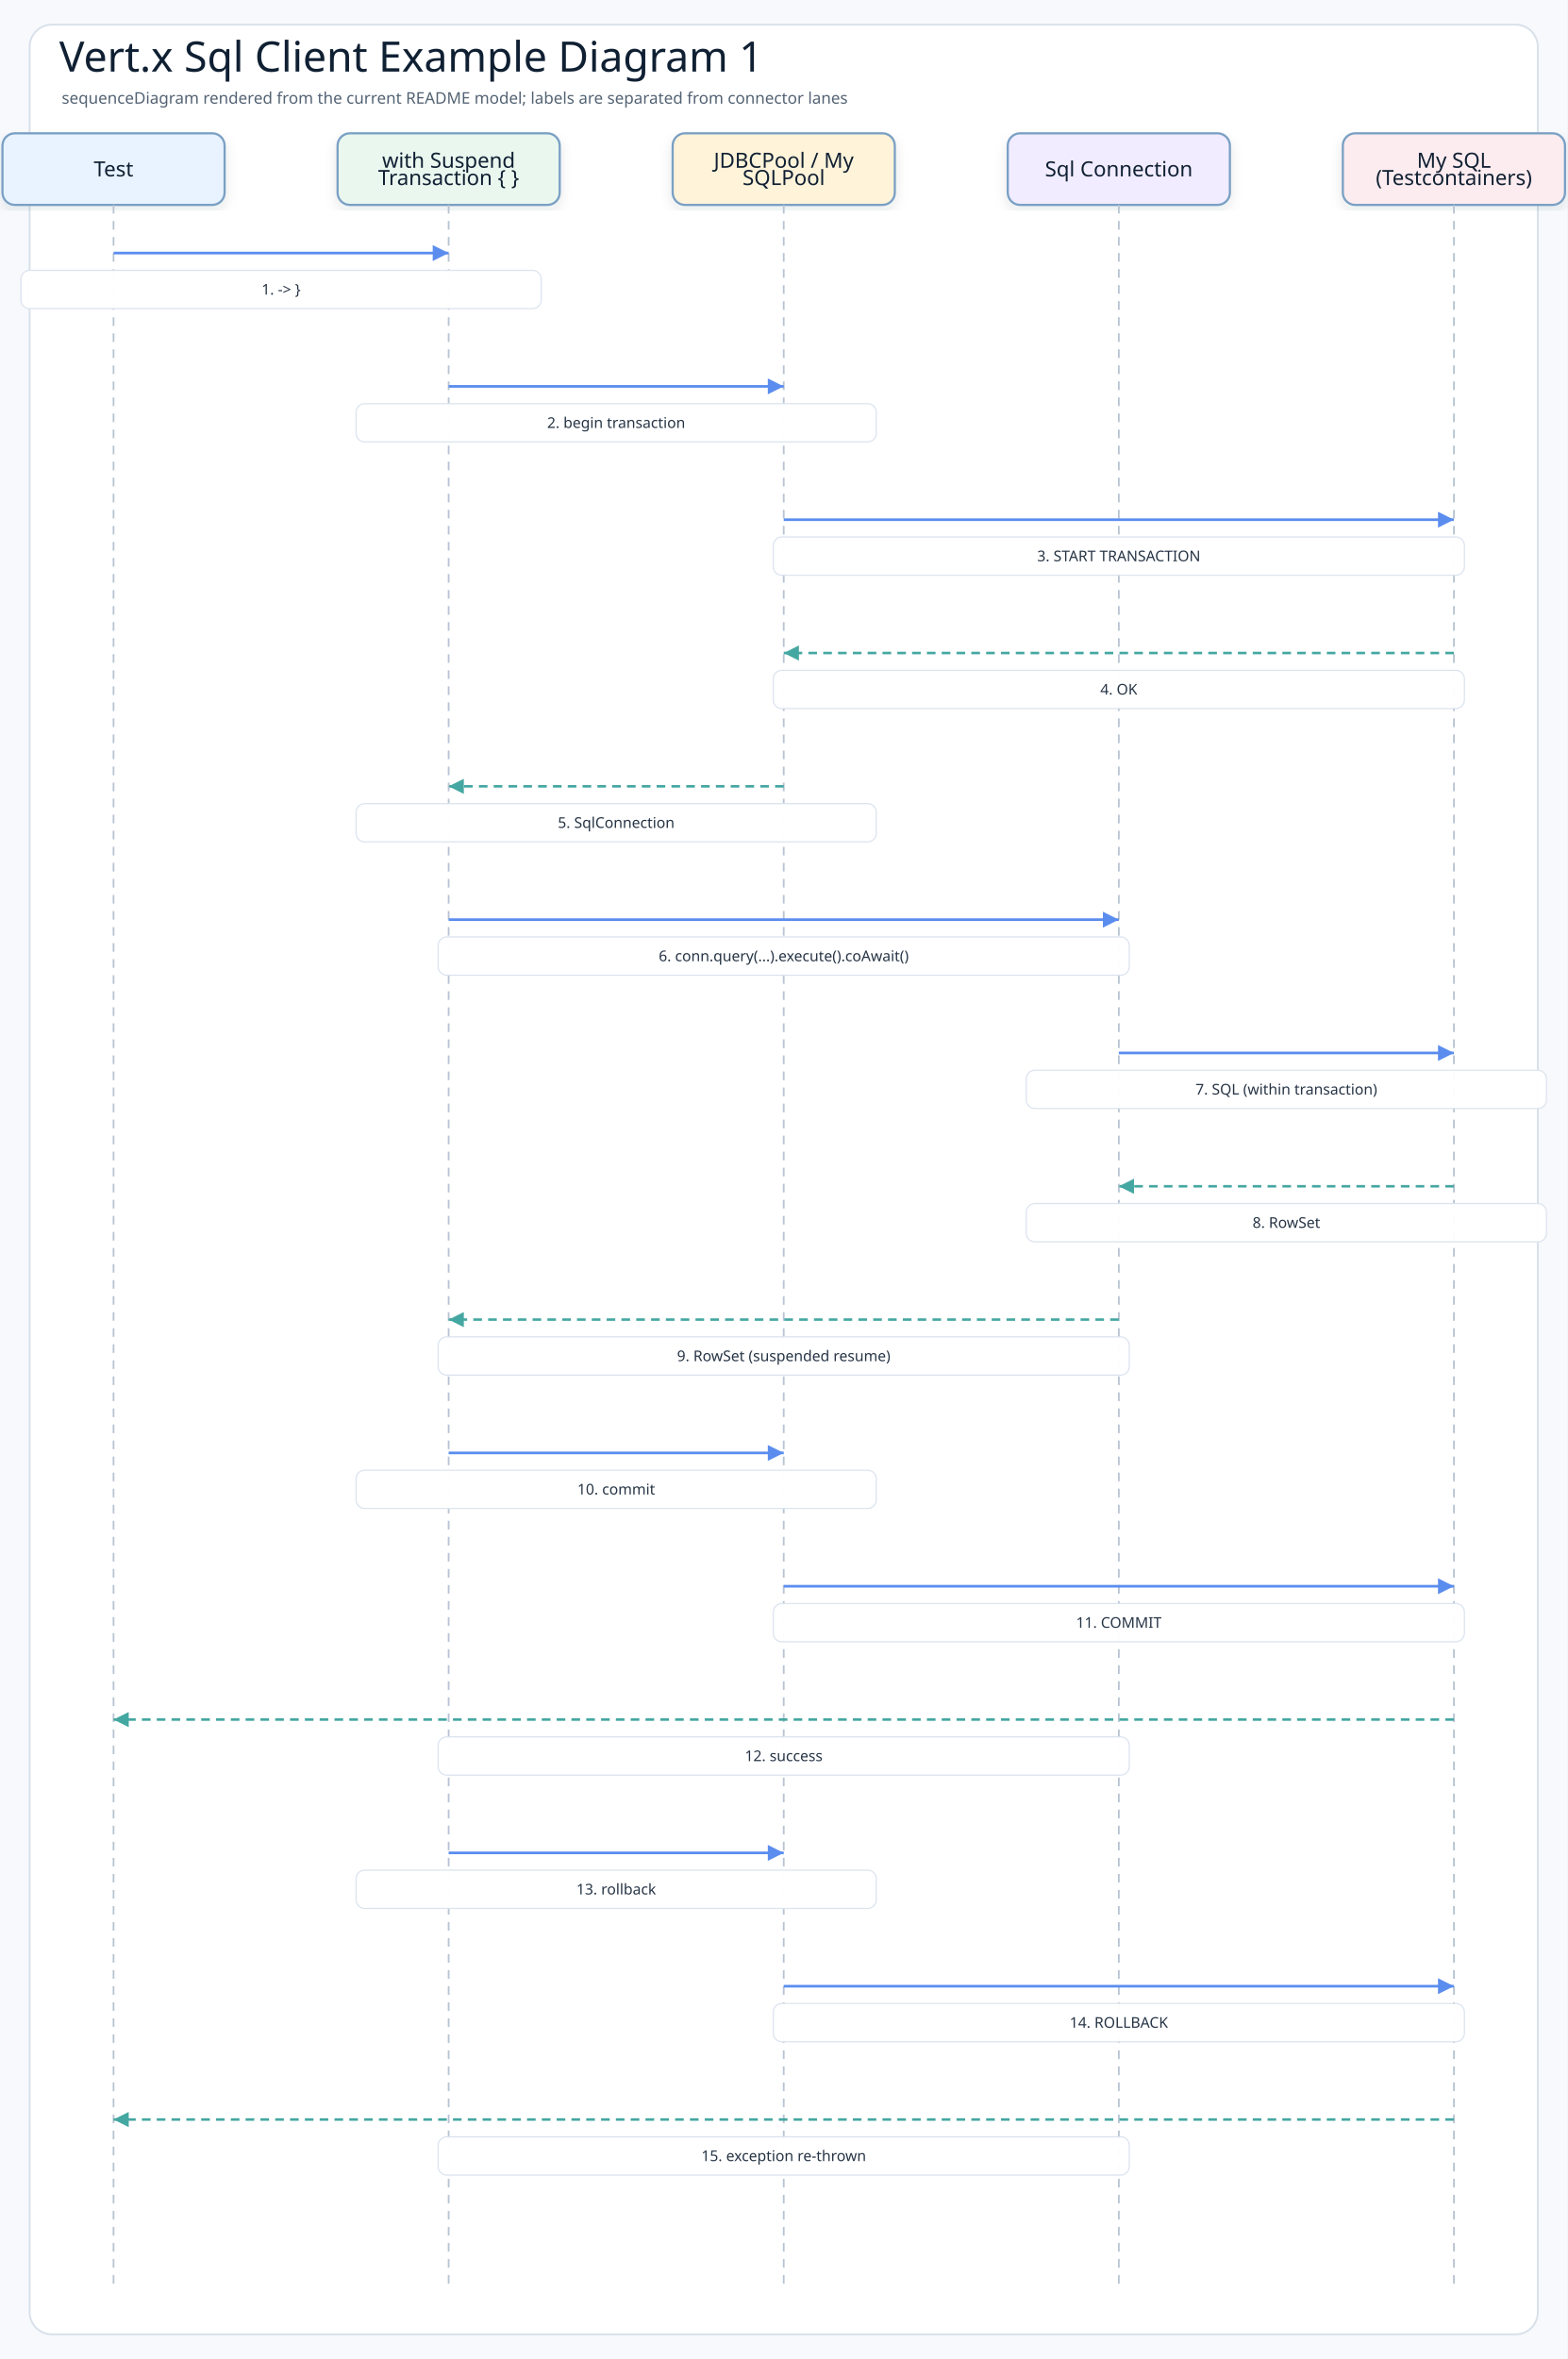
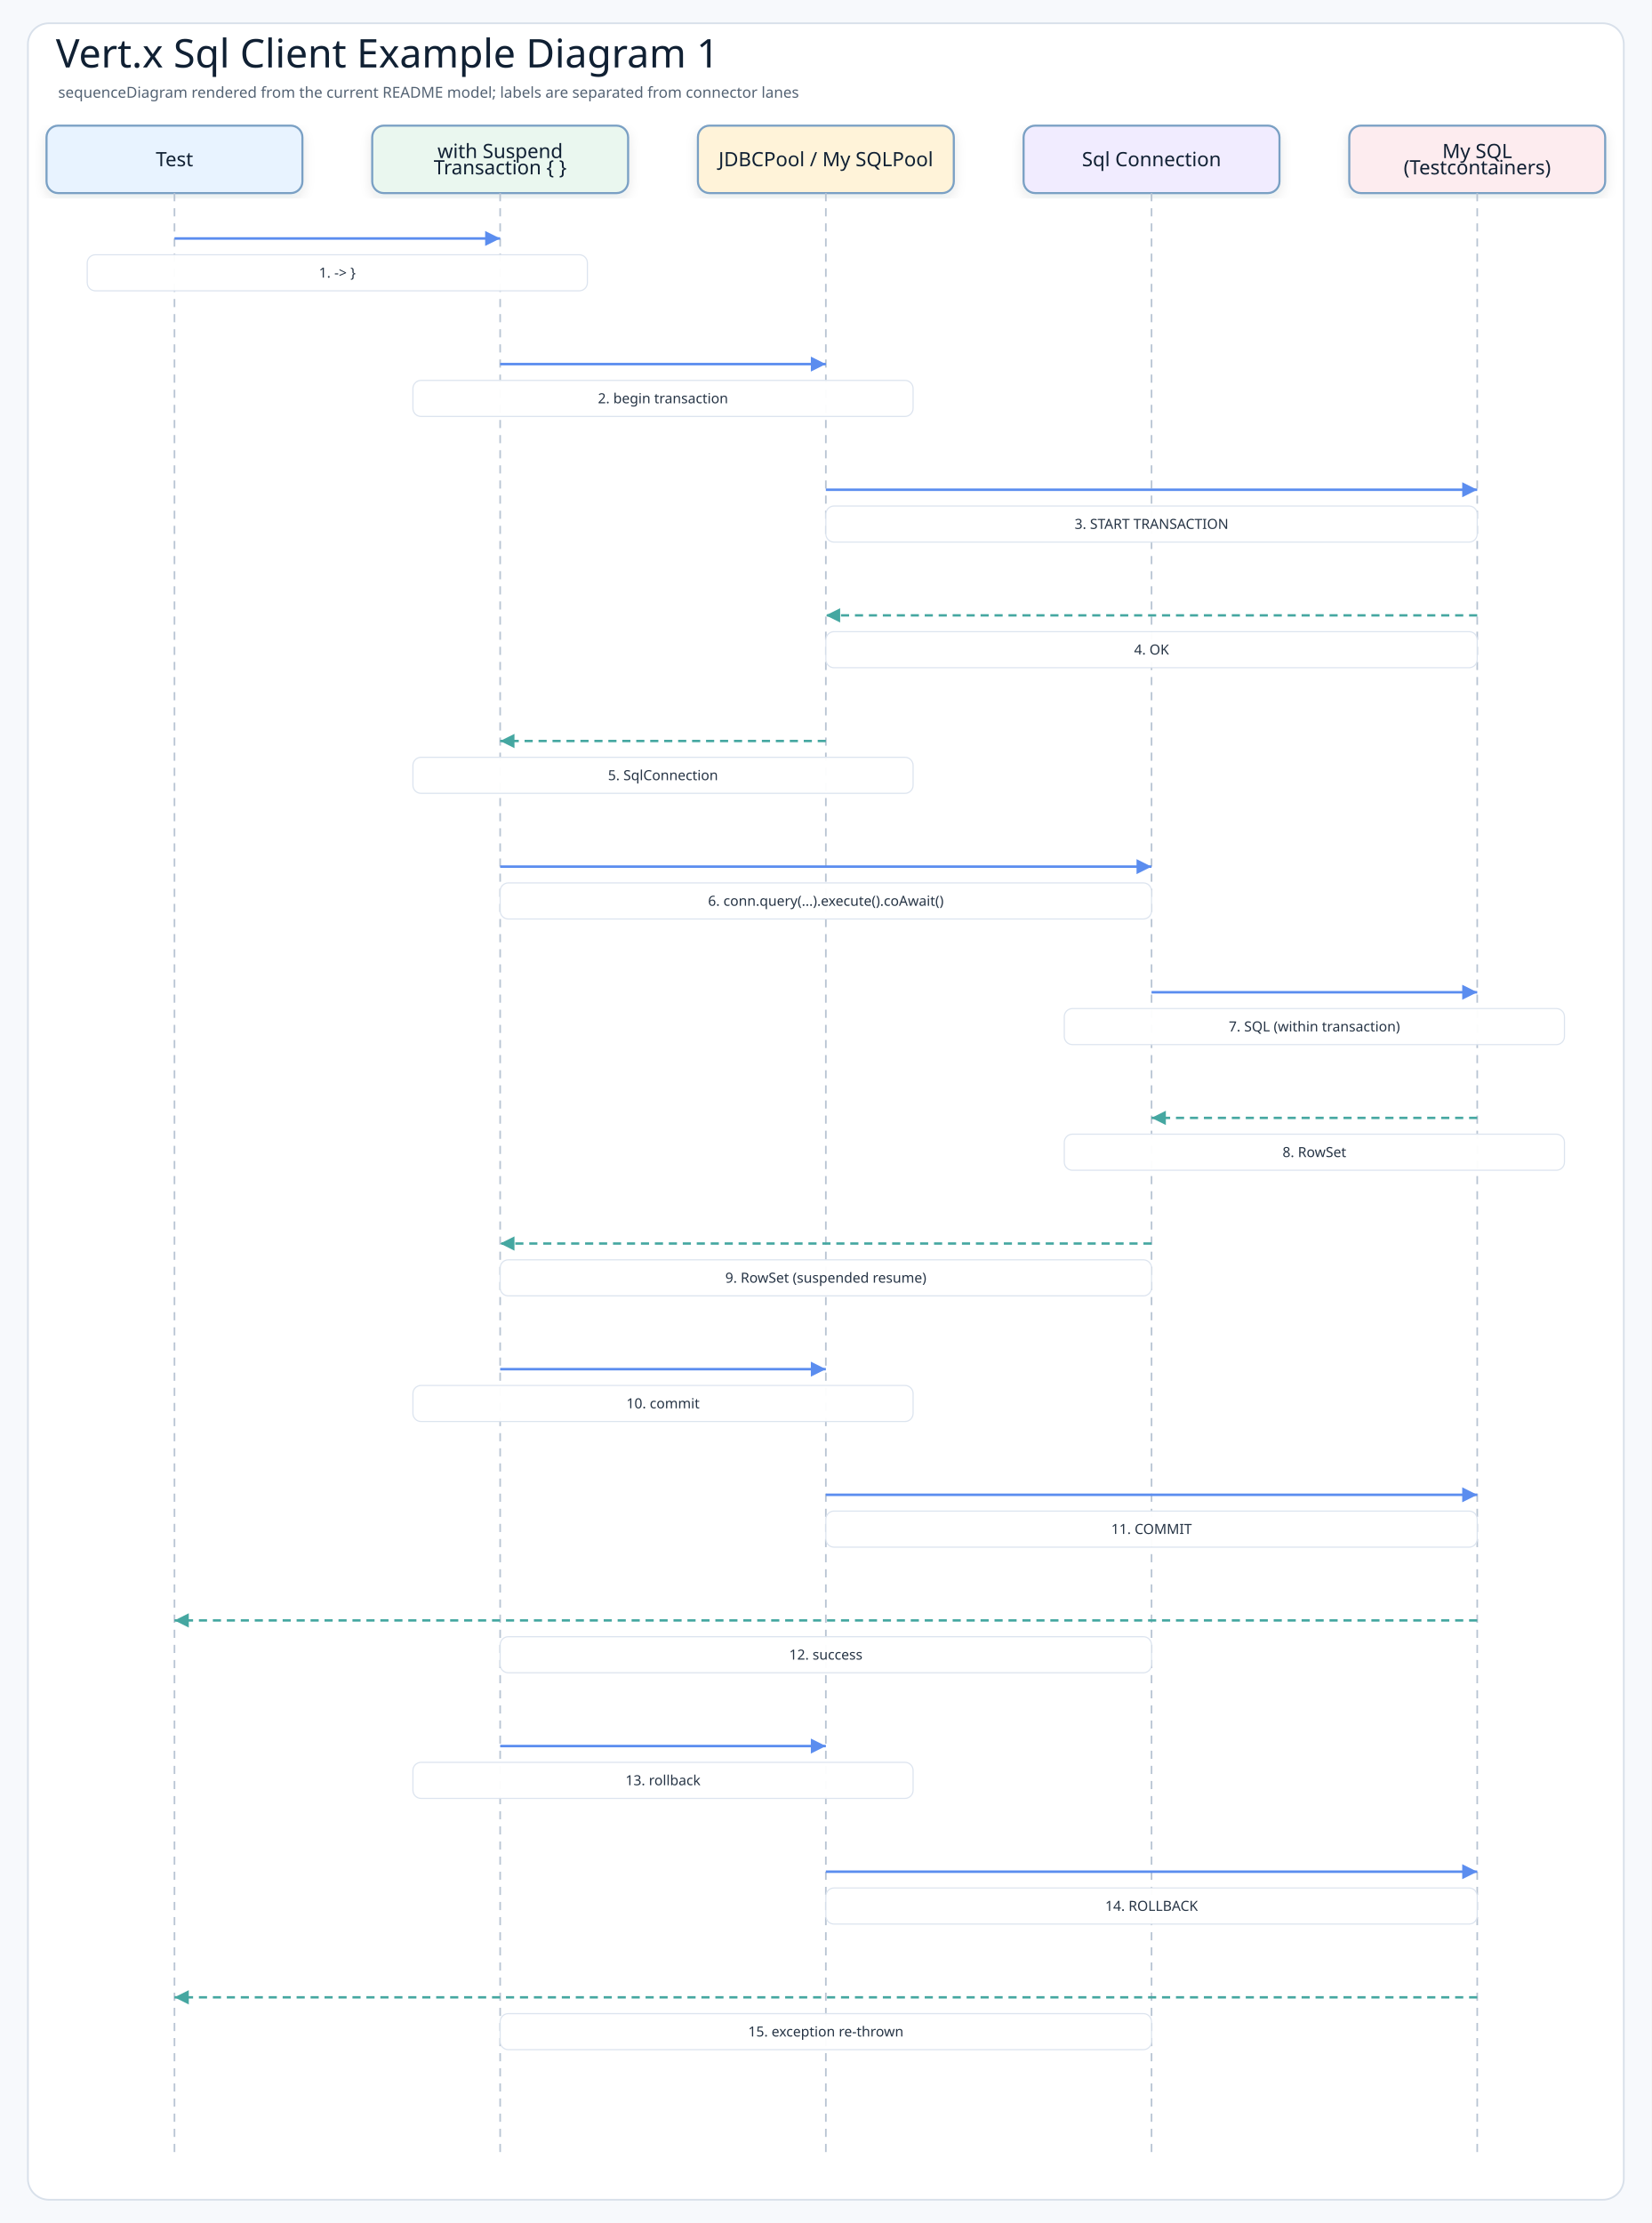
- <svg xmlns="http://www.w3.org/2000/svg" width="1270" height="1911" viewBox="0 0 1270 1911" role="img" aria-label="Vert.x Sql Client Example Diagram 1">
+ <svg xmlns="http://www.w3.org/2000/svg" width="1420" height="1911" viewBox="0 0 1420 1911" role="img" aria-label="Vert.x Sql Client Example Diagram 1">
  <defs>
    <filter id="shadow" x="-8%" y="-8%" width="116%" height="116%">
      <feDropShadow dx="0" dy="4" stdDeviation="5" flood-color="#1f2937" flood-opacity="0.10" />
    </filter>
    <marker id="arrowBlue" markerWidth="8" markerHeight="8" refX="7" refY="4" orient="auto" markerUnits="strokeWidth">
      <path d="M1 1 L7 4 L1 7 Z" fill="#5b8def" />
    </marker>
    <marker id="arrowTeal" markerWidth="8" markerHeight="8" refX="7" refY="4" orient="auto" markerUnits="strokeWidth">
      <path d="M1 1 L7 4 L1 7 Z" fill="#45a7a1" />
    </marker>
    <style>
    .canvas{fill:#f7f9fc}
    .frame{fill:#ffffff;stroke:#d8e0ea;stroke-width:1.5}
    .title{font-family:"Architects Daughter";font-size:34px;fill:#102033}
    .subtitle{font-family:"Comic Mono";font-size:13px;fill:#536273}
    .actor{font-family:"Architects Daughter";font-size:17px;fill:#102033}
    .message{font-family:"Comic Mono";font-size:12px;fill:#263445;paint-order:stroke;stroke:#ffffff;stroke-width:4px;stroke-linejoin:round}
    .detail{font-family:"Comic Mono";font-size:11px;fill:#536273}
    .lifeline{stroke:#b8c4d3;stroke-width:1.4;stroke-dasharray:7 6}
    .call{stroke:#5b8def;stroke-width:2.15;fill:none;marker-end:url(#arrowBlue)}
    .return{stroke:#45a7a1;stroke-width:2.05;stroke-dasharray:7 5;fill:none;marker-end:url(#arrowTeal)}
    .box{stroke-width:1.8;filter:url(#shadow)}
  </style>
  </defs>
-   <rect class="canvas" width="1270" height="1911" />
-   <rect class="frame" x="24" y="20" width="1222" height="1871" rx="18" />
+   <rect class="canvas" width="1420" height="1911" />
+   <rect class="frame" x="24" y="20" width="1372" height="1871" rx="18" />
  <text class="title" x="48" y="58">Vert.x Sql Client Example Diagram 1</text>
  <text class="subtitle" x="50" y="84">sequenceDiagram rendered from the current README model; labels are separated from connector lanes</text>
-   <rect class="box" x="2" y="108" width="180" height="58" rx="10" fill="#e8f3ff" stroke="#7aa0c4" />
-   <text class="actor" x="92" y="137" text-anchor="middle" dominant-baseline="middle">Test</text>
-   <line class="lifeline" x1="92" y1="166" x2="92" y2="1853" />
-   <rect class="box" x="273.5" y="108" width="180" height="58" rx="10" fill="#eaf7ef" stroke="#7aa0c4" />
-   <text class="actor" x="363.5" y="130" text-anchor="middle" dominant-baseline="middle">with Suspend</text>
-   <text class="actor" x="363.5" y="144" text-anchor="middle" dominant-baseline="middle">Transaction { }</text>
-   <line class="lifeline" x1="363.5" y1="166" x2="363.5" y2="1853" />
-   <rect class="box" x="545" y="108" width="180" height="58" rx="10" fill="#fff3d9" stroke="#7aa0c4" />
-   <text class="actor" x="635" y="130" text-anchor="middle" dominant-baseline="middle">JDBCPool / My</text>
-   <text class="actor" x="635" y="144" text-anchor="middle" dominant-baseline="middle">SQLPool</text>
-   <line class="lifeline" x1="635" y1="166" x2="635" y2="1853" />
-   <rect class="box" x="816.5" y="108" width="180" height="58" rx="10" fill="#f1ecff" stroke="#7aa0c4" />
-   <text class="actor" x="906.5" y="137" text-anchor="middle" dominant-baseline="middle">Sql Connection</text>
-   <line class="lifeline" x1="906.5" y1="166" x2="906.5" y2="1853" />
-   <rect class="box" x="1088" y="108" width="180" height="58" rx="10" fill="#fdecef" stroke="#7aa0c4" />
-   <text class="actor" x="1178" y="130" text-anchor="middle" dominant-baseline="middle">My SQL</text>
-   <text class="actor" x="1178" y="144" text-anchor="middle" dominant-baseline="middle">(Testcontainers)</text>
-   <line class="lifeline" x1="1178" y1="166" x2="1178" y2="1853" />
-   <path class="call" d="M92 205 L363.5 205" />
-   <rect class="message-label" x="17" y="219" width="421.5" height="31" rx="7" fill="#ffffff" opacity="0.96" stroke="#dbe3ee" />
-   <text class="message" x="227.75" y="234.5" text-anchor="middle" dominant-baseline="middle">1. -&gt; }</text>
-   <path class="call" d="M363.5 313 L635 313" />
-   <rect class="message-label" x="288.5" y="327" width="421.5" height="31" rx="7" fill="#ffffff" opacity="0.96" stroke="#dbe3ee" />
-   <text class="message" x="499.25" y="342.5" text-anchor="middle" dominant-baseline="middle">2. begin transaction</text>
-   <path class="call" d="M635 421 L1178 421" />
-   <rect class="message-label" x="626.5" y="435" width="560" height="31" rx="7" fill="#ffffff" opacity="0.96" stroke="#dbe3ee" />
-   <text class="message" x="906.5" y="450.5" text-anchor="middle" dominant-baseline="middle">3. START TRANSACTION</text>
-   <path class="return" d="M1178 529 L635 529" />
-   <rect class="message-label" x="626.5" y="543" width="560" height="31" rx="7" fill="#ffffff" opacity="0.96" stroke="#dbe3ee" />
-   <text class="message" x="906.5" y="558.5" text-anchor="middle" dominant-baseline="middle">4. OK</text>
-   <path class="return" d="M635 637 L363.5 637" />
-   <rect class="message-label" x="288.5" y="651" width="421.5" height="31" rx="7" fill="#ffffff" opacity="0.96" stroke="#dbe3ee" />
-   <text class="message" x="499.25" y="666.5" text-anchor="middle" dominant-baseline="middle">5. SqlConnection</text>
-   <path class="call" d="M363.5 745 L906.5 745" />
-   <rect class="message-label" x="355" y="759" width="560" height="31" rx="7" fill="#ffffff" opacity="0.96" stroke="#dbe3ee" />
-   <text class="message" x="635" y="774.5" text-anchor="middle" dominant-baseline="middle">6. conn.query(...).execute().coAwait()</text>
-   <path class="call" d="M906.5 853 L1178 853" />
-   <rect class="message-label" x="831.5" y="867" width="421.5" height="31" rx="7" fill="#ffffff" opacity="0.96" stroke="#dbe3ee" />
-   <text class="message" x="1042.25" y="882.5" text-anchor="middle" dominant-baseline="middle">7. SQL (within transaction)</text>
-   <path class="return" d="M1178 961 L906.5 961" />
-   <rect class="message-label" x="831.5" y="975" width="421.5" height="31" rx="7" fill="#ffffff" opacity="0.96" stroke="#dbe3ee" />
-   <text class="message" x="1042.25" y="990.5" text-anchor="middle" dominant-baseline="middle">8. RowSet</text>
-   <path class="return" d="M906.5 1069 L363.5 1069" />
-   <rect class="message-label" x="355" y="1083" width="560" height="31" rx="7" fill="#ffffff" opacity="0.96" stroke="#dbe3ee" />
-   <text class="message" x="635" y="1098.5" text-anchor="middle" dominant-baseline="middle">9. RowSet (suspended resume)</text>
-   <path class="call" d="M363.5 1177 L635 1177" />
-   <rect class="message-label" x="288.5" y="1191" width="421.5" height="31" rx="7" fill="#ffffff" opacity="0.96" stroke="#dbe3ee" />
-   <text class="message" x="499.25" y="1206.5" text-anchor="middle" dominant-baseline="middle">10. commit</text>
-   <path class="call" d="M635 1285 L1178 1285" />
-   <rect class="message-label" x="626.5" y="1299" width="560" height="31" rx="7" fill="#ffffff" opacity="0.96" stroke="#dbe3ee" />
-   <text class="message" x="906.5" y="1314.5" text-anchor="middle" dominant-baseline="middle">11. COMMIT</text>
-   <path class="return" d="M1178 1393 L92 1393" />
-   <rect class="message-label" x="355" y="1407" width="560" height="31" rx="7" fill="#ffffff" opacity="0.96" stroke="#dbe3ee" />
-   <text class="message" x="635" y="1422.5" text-anchor="middle" dominant-baseline="middle">12. success</text>
-   <path class="call" d="M363.5 1501 L635 1501" />
-   <rect class="message-label" x="288.5" y="1515" width="421.5" height="31" rx="7" fill="#ffffff" opacity="0.96" stroke="#dbe3ee" />
-   <text class="message" x="499.25" y="1530.5" text-anchor="middle" dominant-baseline="middle">13. rollback</text>
-   <path class="call" d="M635 1609 L1178 1609" />
-   <rect class="message-label" x="626.5" y="1623" width="560" height="31" rx="7" fill="#ffffff" opacity="0.96" stroke="#dbe3ee" />
-   <text class="message" x="906.5" y="1638.5" text-anchor="middle" dominant-baseline="middle">14. ROLLBACK</text>
-   <path class="return" d="M1178 1717 L92 1717" />
-   <rect class="message-label" x="355" y="1731" width="560" height="31" rx="7" fill="#ffffff" opacity="0.96" stroke="#dbe3ee" />
-   <text class="message" x="635" y="1746.5" text-anchor="middle" dominant-baseline="middle">15. exception re-thrown</text>
+   <rect class="box" x="40" y="108" width="220" height="58" rx="10" fill="#e8f3ff" stroke="#7aa0c4" />
+   <text class="actor" x="150" y="137" text-anchor="middle" dominant-baseline="middle">Test</text>
+   <line class="lifeline" x1="150" y1="166" x2="150" y2="1853" />
+   <rect class="box" x="320" y="108" width="220" height="58" rx="10" fill="#eaf7ef" stroke="#7aa0c4" />
+   <text class="actor" x="430" y="130" text-anchor="middle" dominant-baseline="middle">with Suspend</text>
+   <text class="actor" x="430" y="144" text-anchor="middle" dominant-baseline="middle">Transaction { }</text>
+   <line class="lifeline" x1="430" y1="166" x2="430" y2="1853" />
+   <rect class="box" x="600" y="108" width="220" height="58" rx="10" fill="#fff3d9" stroke="#7aa0c4" />
+   <text class="actor" x="710" y="137" text-anchor="middle" dominant-baseline="middle">JDBCPool / My SQLPool</text>
+   <line class="lifeline" x1="710" y1="166" x2="710" y2="1853" />
+   <rect class="box" x="880" y="108" width="220" height="58" rx="10" fill="#f1ecff" stroke="#7aa0c4" />
+   <text class="actor" x="990" y="137" text-anchor="middle" dominant-baseline="middle">Sql Connection</text>
+   <line class="lifeline" x1="990" y1="166" x2="990" y2="1853" />
+   <rect class="box" x="1160" y="108" width="220" height="58" rx="10" fill="#fdecef" stroke="#7aa0c4" />
+   <text class="actor" x="1270" y="130" text-anchor="middle" dominant-baseline="middle">My SQL</text>
+   <text class="actor" x="1270" y="144" text-anchor="middle" dominant-baseline="middle">(Testcontainers)</text>
+   <line class="lifeline" x1="1270" y1="166" x2="1270" y2="1853" />
+   <path class="call" d="M150 205 L430 205" />
+   <rect class="message-label" x="75" y="219" width="430" height="31" rx="7" fill="#ffffff" opacity="0.96" stroke="#dbe3ee" />
+   <text class="message" x="290" y="234.5" text-anchor="middle" dominant-baseline="middle">1. -&gt; }</text>
+   <path class="call" d="M430 313 L710 313" />
+   <rect class="message-label" x="355" y="327" width="430" height="31" rx="7" fill="#ffffff" opacity="0.96" stroke="#dbe3ee" />
+   <text class="message" x="570" y="342.5" text-anchor="middle" dominant-baseline="middle">2. begin transaction</text>
+   <path class="call" d="M710 421 L1270 421" />
+   <rect class="message-label" x="710" y="435" width="560" height="31" rx="7" fill="#ffffff" opacity="0.96" stroke="#dbe3ee" />
+   <text class="message" x="990" y="450.5" text-anchor="middle" dominant-baseline="middle">3. START TRANSACTION</text>
+   <path class="return" d="M1270 529 L710 529" />
+   <rect class="message-label" x="710" y="543" width="560" height="31" rx="7" fill="#ffffff" opacity="0.96" stroke="#dbe3ee" />
+   <text class="message" x="990" y="558.5" text-anchor="middle" dominant-baseline="middle">4. OK</text>
+   <path class="return" d="M710 637 L430 637" />
+   <rect class="message-label" x="355" y="651" width="430" height="31" rx="7" fill="#ffffff" opacity="0.96" stroke="#dbe3ee" />
+   <text class="message" x="570" y="666.5" text-anchor="middle" dominant-baseline="middle">5. SqlConnection</text>
+   <path class="call" d="M430 745 L990 745" />
+   <rect class="message-label" x="430" y="759" width="560" height="31" rx="7" fill="#ffffff" opacity="0.96" stroke="#dbe3ee" />
+   <text class="message" x="710" y="774.5" text-anchor="middle" dominant-baseline="middle">6. conn.query(...).execute().coAwait()</text>
+   <path class="call" d="M990 853 L1270 853" />
+   <rect class="message-label" x="915" y="867" width="430" height="31" rx="7" fill="#ffffff" opacity="0.96" stroke="#dbe3ee" />
+   <text class="message" x="1130" y="882.5" text-anchor="middle" dominant-baseline="middle">7. SQL (within transaction)</text>
+   <path class="return" d="M1270 961 L990 961" />
+   <rect class="message-label" x="915" y="975" width="430" height="31" rx="7" fill="#ffffff" opacity="0.96" stroke="#dbe3ee" />
+   <text class="message" x="1130" y="990.5" text-anchor="middle" dominant-baseline="middle">8. RowSet</text>
+   <path class="return" d="M990 1069 L430 1069" />
+   <rect class="message-label" x="430" y="1083" width="560" height="31" rx="7" fill="#ffffff" opacity="0.96" stroke="#dbe3ee" />
+   <text class="message" x="710" y="1098.5" text-anchor="middle" dominant-baseline="middle">9. RowSet (suspended resume)</text>
+   <path class="call" d="M430 1177 L710 1177" />
+   <rect class="message-label" x="355" y="1191" width="430" height="31" rx="7" fill="#ffffff" opacity="0.96" stroke="#dbe3ee" />
+   <text class="message" x="570" y="1206.5" text-anchor="middle" dominant-baseline="middle">10. commit</text>
+   <path class="call" d="M710 1285 L1270 1285" />
+   <rect class="message-label" x="710" y="1299" width="560" height="31" rx="7" fill="#ffffff" opacity="0.96" stroke="#dbe3ee" />
+   <text class="message" x="990" y="1314.5" text-anchor="middle" dominant-baseline="middle">11. COMMIT</text>
+   <path class="return" d="M1270 1393 L150 1393" />
+   <rect class="message-label" x="430" y="1407" width="560" height="31" rx="7" fill="#ffffff" opacity="0.96" stroke="#dbe3ee" />
+   <text class="message" x="710" y="1422.5" text-anchor="middle" dominant-baseline="middle">12. success</text>
+   <path class="call" d="M430 1501 L710 1501" />
+   <rect class="message-label" x="355" y="1515" width="430" height="31" rx="7" fill="#ffffff" opacity="0.96" stroke="#dbe3ee" />
+   <text class="message" x="570" y="1530.5" text-anchor="middle" dominant-baseline="middle">13. rollback</text>
+   <path class="call" d="M710 1609 L1270 1609" />
+   <rect class="message-label" x="710" y="1623" width="560" height="31" rx="7" fill="#ffffff" opacity="0.96" stroke="#dbe3ee" />
+   <text class="message" x="990" y="1638.5" text-anchor="middle" dominant-baseline="middle">14. ROLLBACK</text>
+   <path class="return" d="M1270 1717 L150 1717" />
+   <rect class="message-label" x="430" y="1731" width="560" height="31" rx="7" fill="#ffffff" opacity="0.96" stroke="#dbe3ee" />
+   <text class="message" x="710" y="1746.5" text-anchor="middle" dominant-baseline="middle">15. exception re-thrown</text>
</svg>
